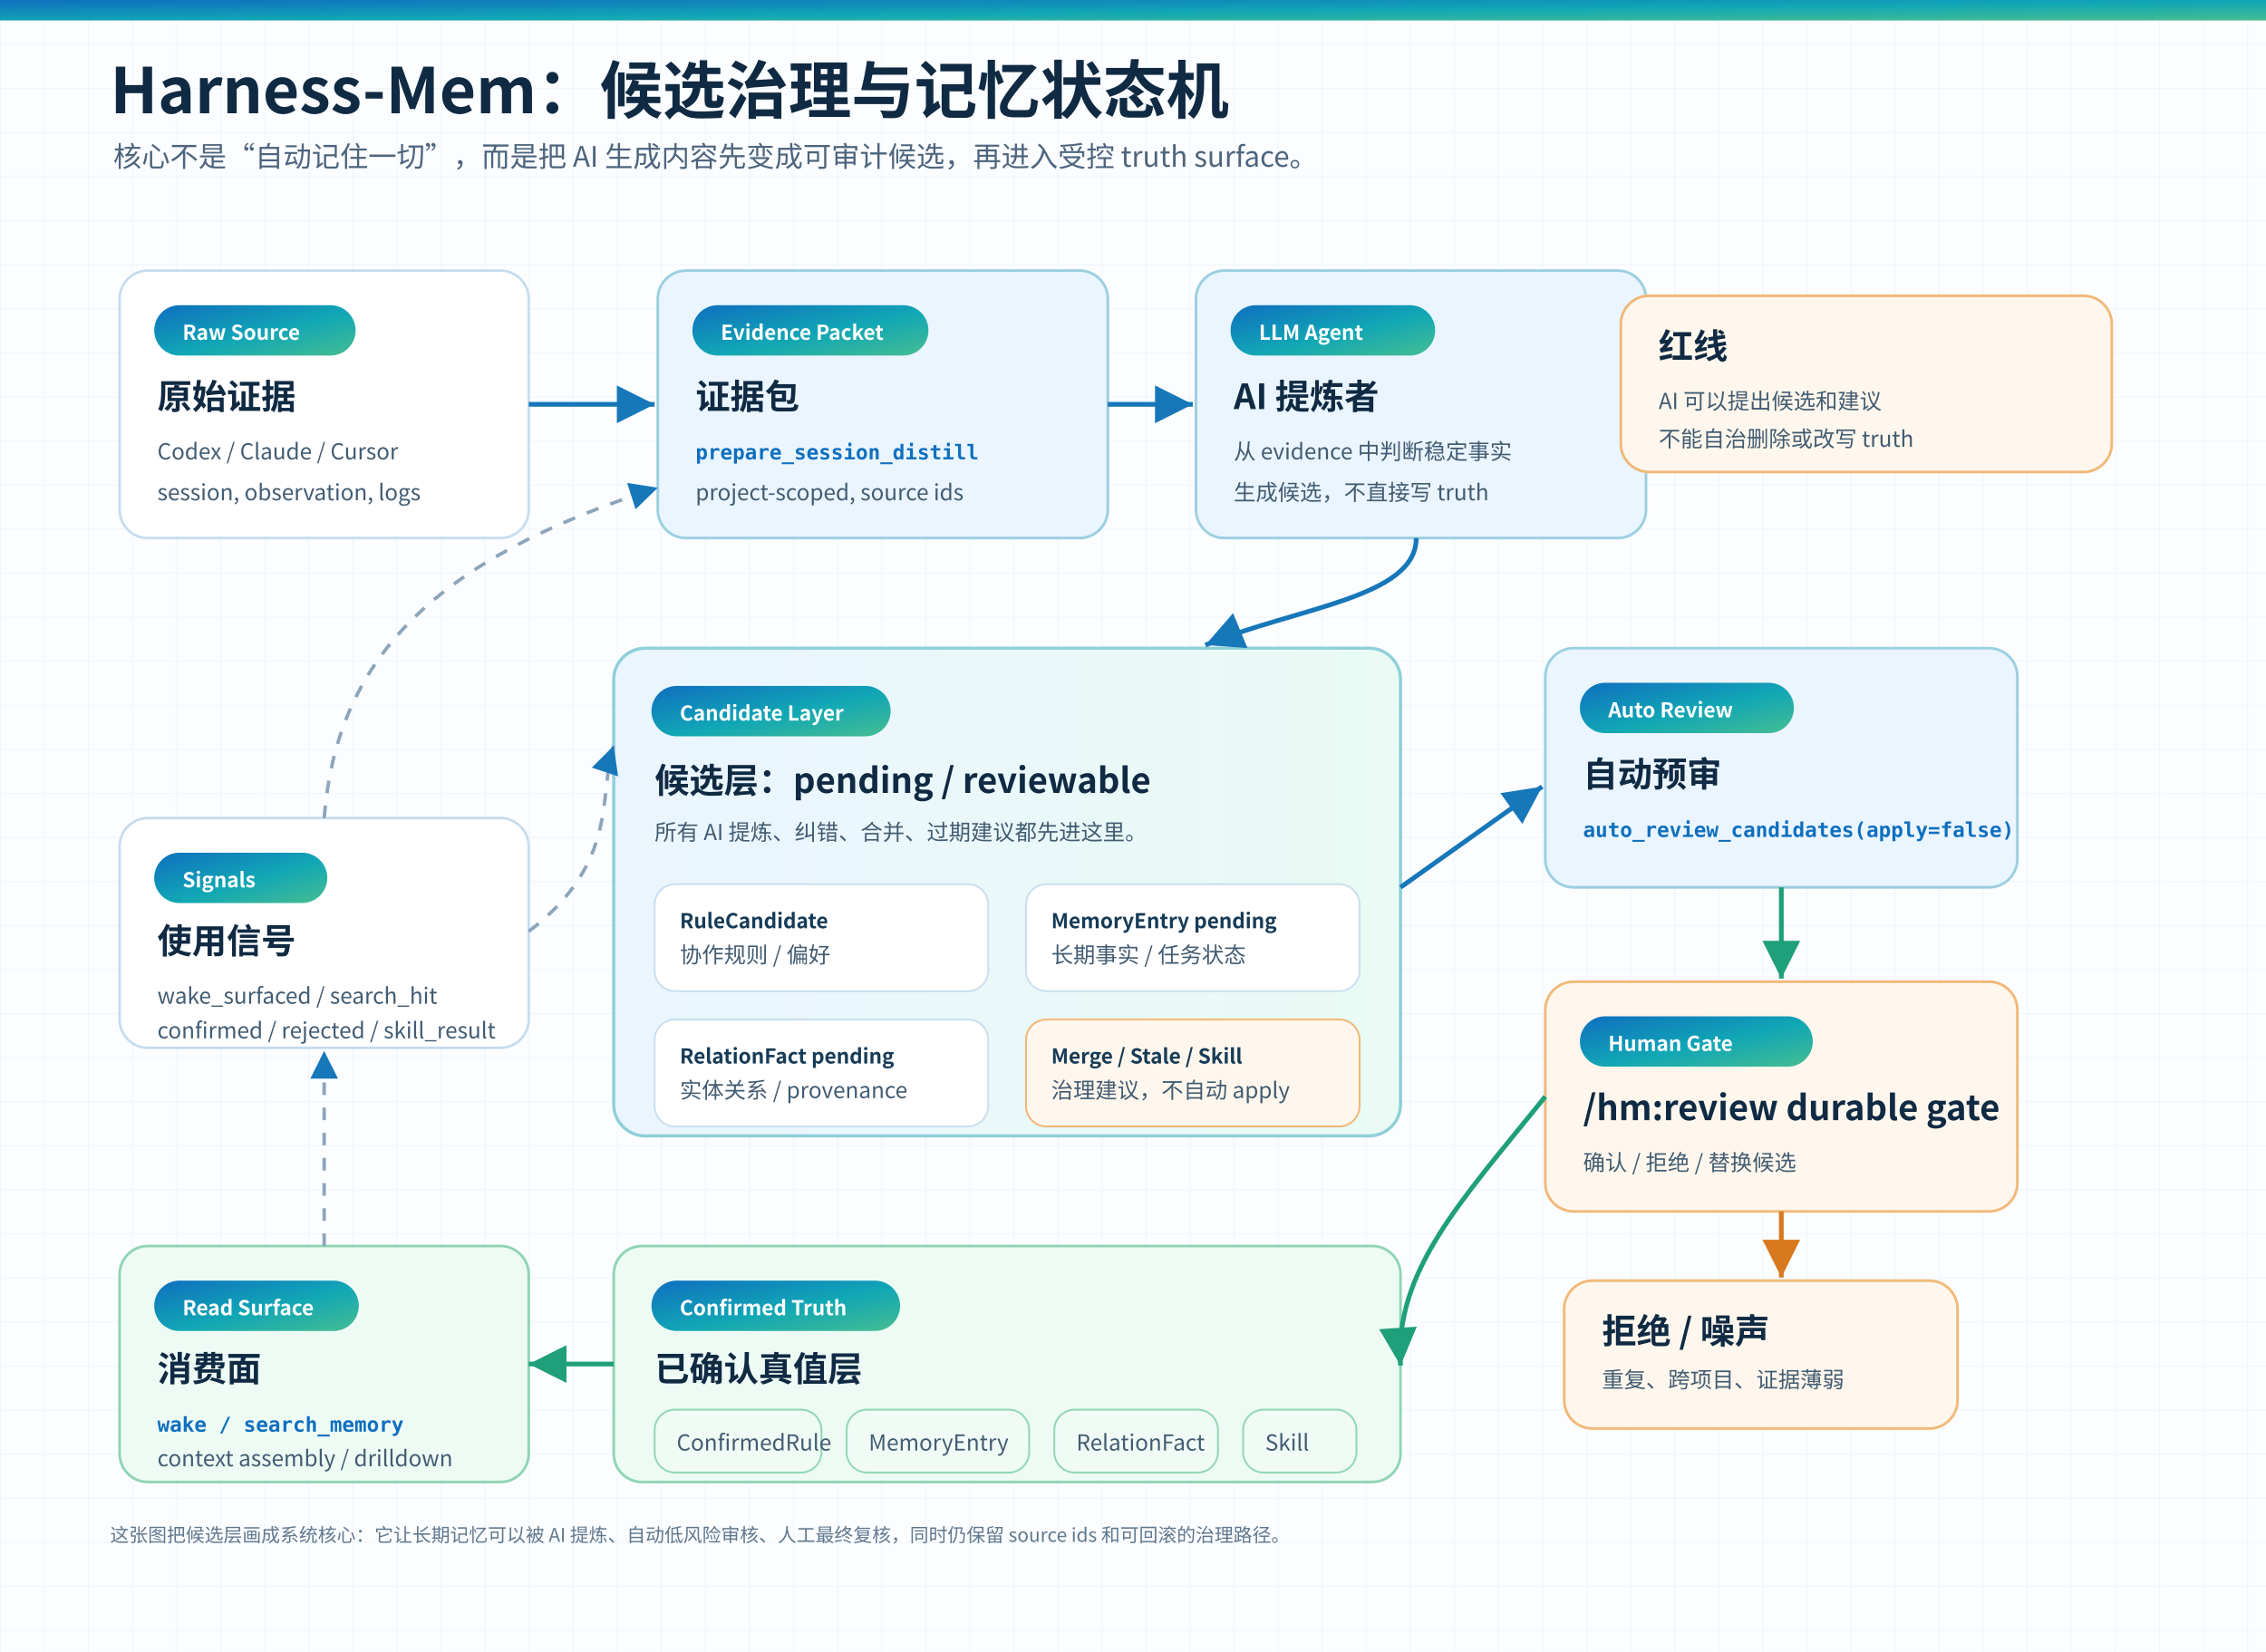
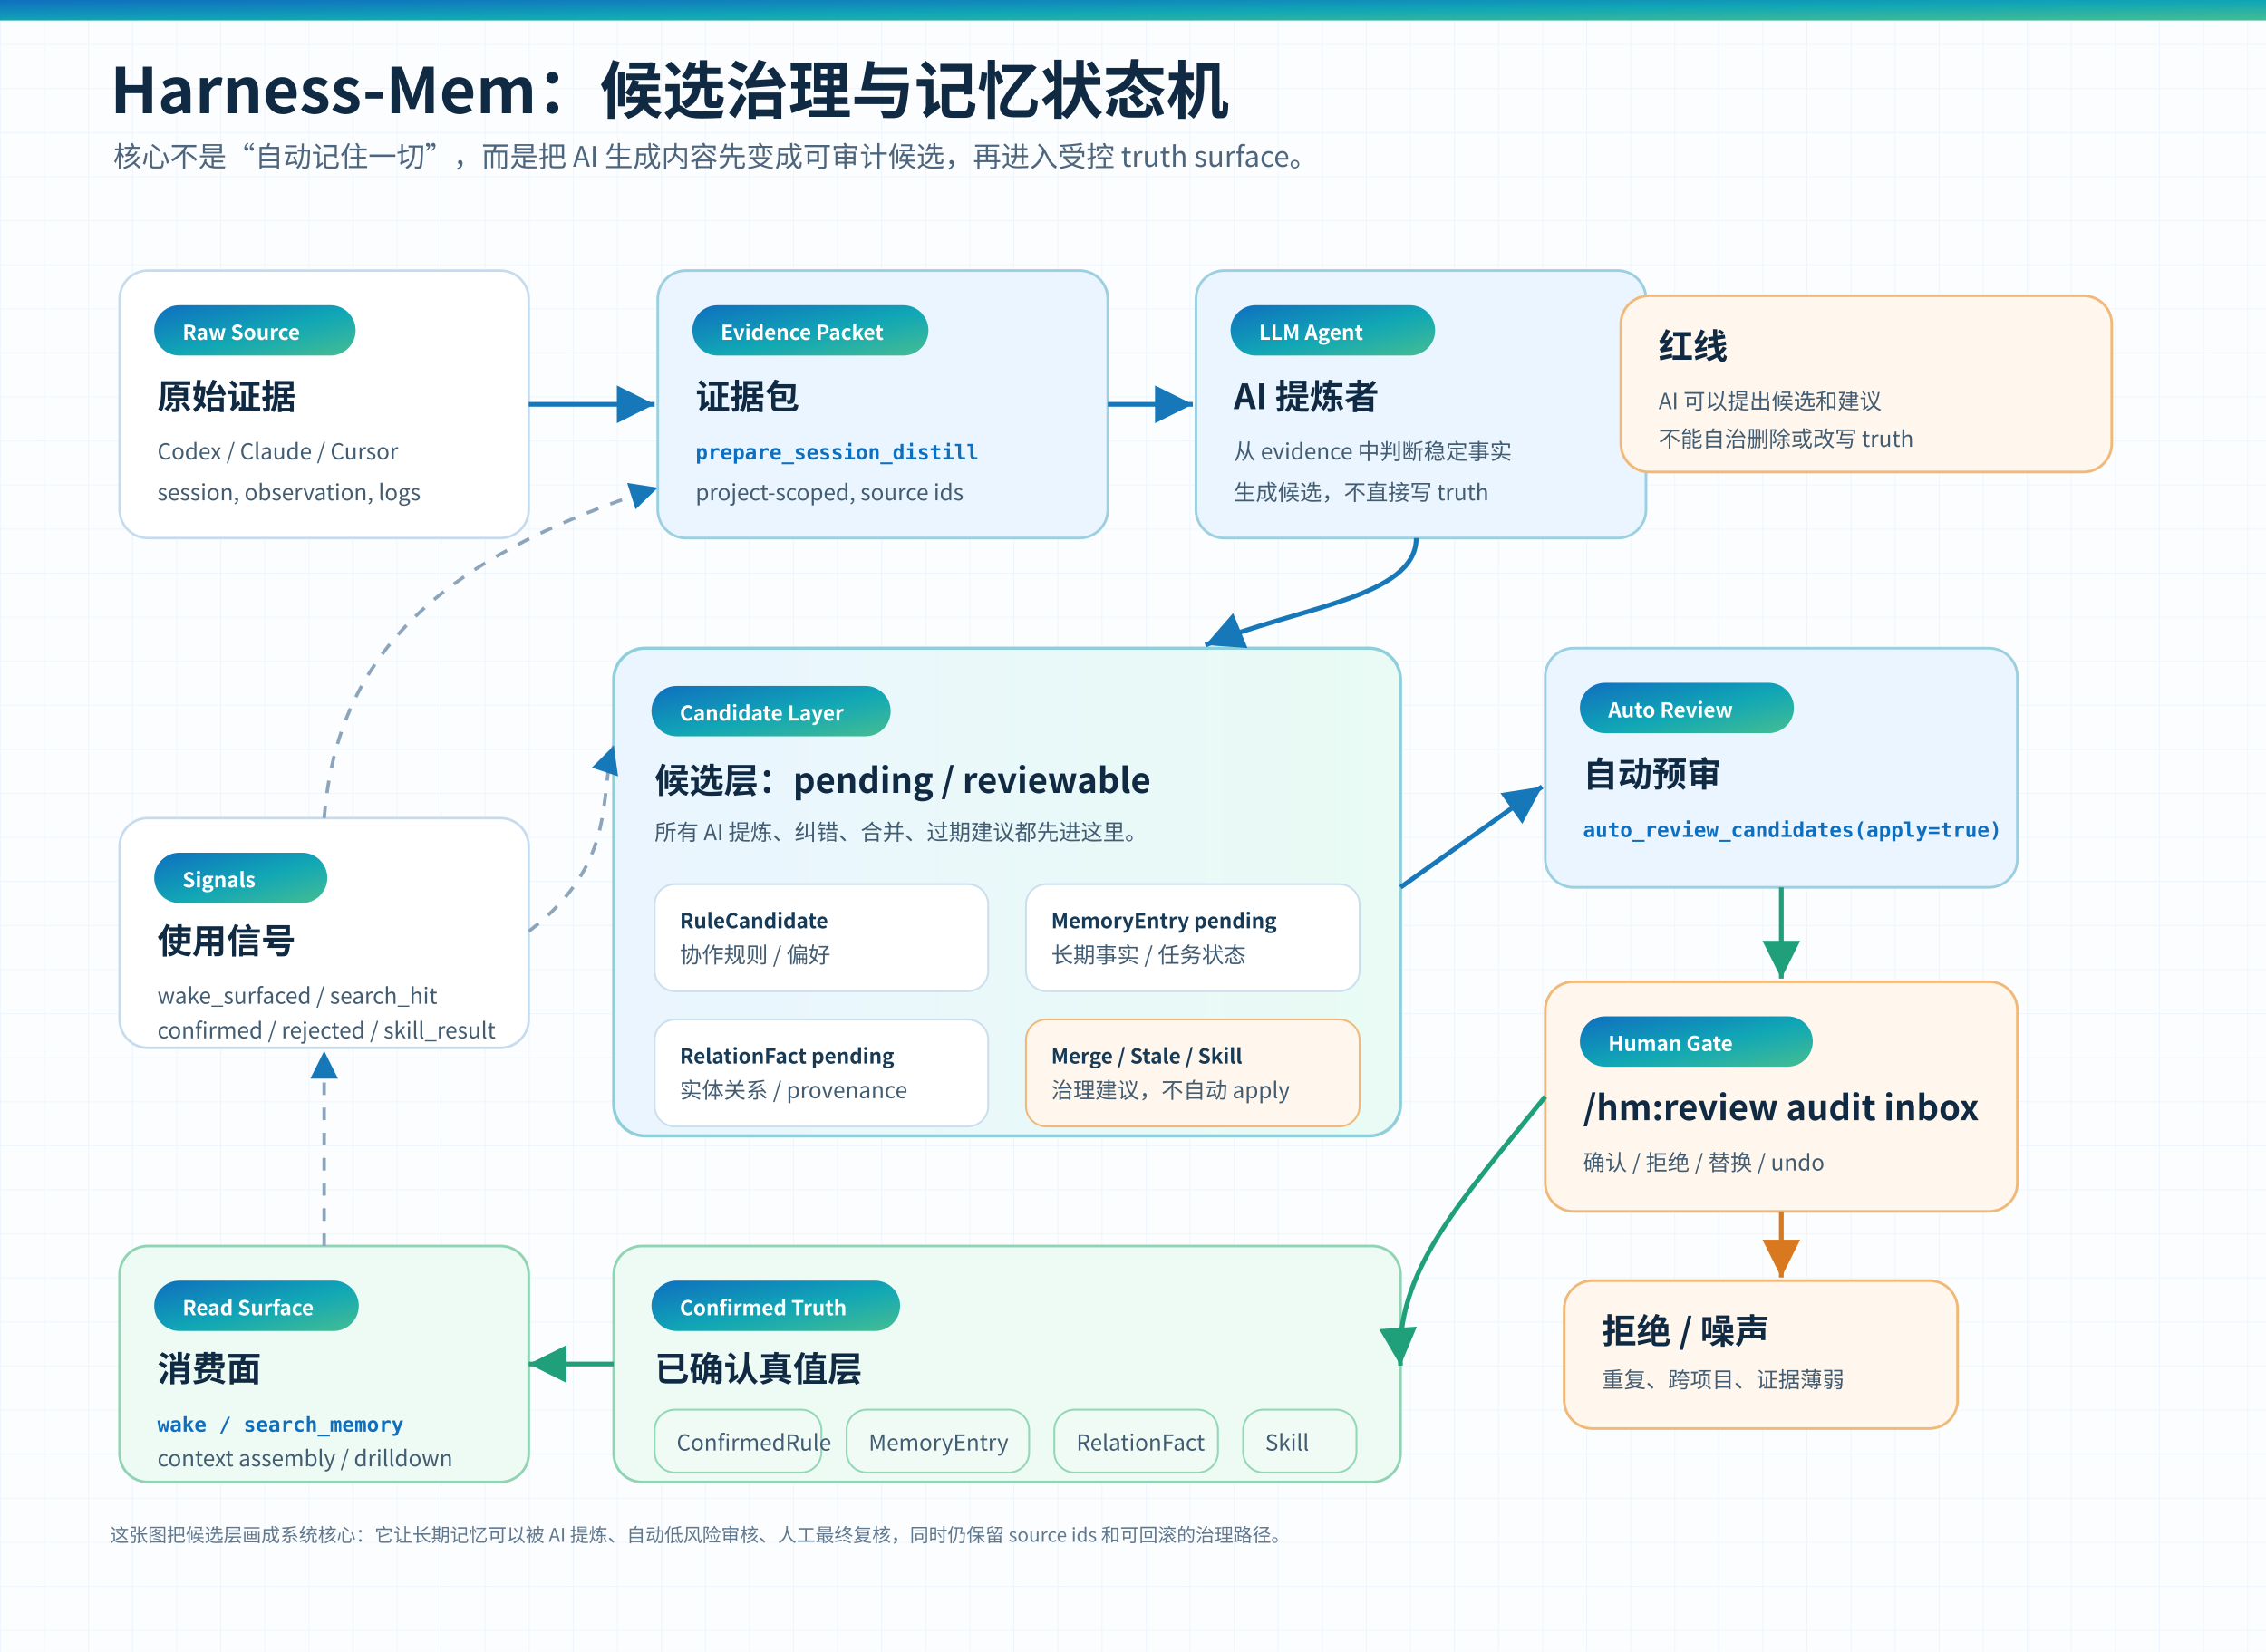
<svg xmlns="http://www.w3.org/2000/svg" width="1440" height="1050" viewBox="0 0 1440 1050" role="img" aria-labelledby="title desc">
  <defs>
    <pattern id="grid" width="28" height="28" patternUnits="userSpaceOnUse">
      <path d="M 28 0 L 0 0 0 28" fill="none" stroke="#e8f2fb" stroke-width="1" />
    </pattern>
    <linearGradient id="header" x1="0" y1="0" x2="1" y2="1">
      <stop offset="0%" stop-color="#0f6fbf" />
      <stop offset="55%" stop-color="#11a7b5" />
      <stop offset="100%" stop-color="#45bd92" />
    </linearGradient>
    <linearGradient id="candidate" x1="0" y1="0" x2="1" y2="0">
      <stop offset="0%" stop-color="#eaf5ff" />
      <stop offset="100%" stop-color="#e9fbf4" />
    </linearGradient>
    <filter id="shadow" x="-10%" y="-18%" width="125%" height="150%">
      <feDropShadow dx="0" dy="9" stdDeviation="12" flood-color="#0b3558" flood-opacity="0.12" />
    </filter>
    <marker id="blueArrow" markerWidth="12" markerHeight="12" refX="10" refY="6" orient="auto" markerUnits="strokeWidth">
      <path d="M2,2 L10,6 L2,10 Z" fill="#1677b9" />
    </marker>
    <marker id="greenArrow" markerWidth="12" markerHeight="12" refX="10" refY="6" orient="auto" markerUnits="strokeWidth">
      <path d="M2,2 L10,6 L2,10 Z" fill="#1f9f7a" />
    </marker>
    <marker id="orangeArrow" markerWidth="12" markerHeight="12" refX="10" refY="6" orient="auto" markerUnits="strokeWidth">
      <path d="M2,2 L10,6 L2,10 Z" fill="#d9791f" />
    </marker>
    <style>
      .bg { fill: #fbfdff; }
      .grid { fill: url(#grid); opacity: .72; }
      .title { font: 700 40px "Microsoft YaHei", "Noto Sans CJK SC", "Segoe UI", Arial, sans-serif; fill: #102a43; }
      .subtitle { font: 400 18px "Microsoft YaHei", "Noto Sans CJK SC", "Segoe UI", Arial, sans-serif; fill: #4d657d; }
      .panel { fill: #ffffff; stroke: #c6dcee; stroke-width: 1.6; rx: 18; }
      .panelBlue { fill: #eaf5ff; stroke: #9ccfe0; stroke-width: 1.7; rx: 18; }
      .panelCand { fill: url(#candidate); stroke: #8fcfda; stroke-width: 2; rx: 20; }
      .panelGreen { fill: #eefbf5; stroke: #90d4b4; stroke-width: 1.7; rx: 18; }
      .panelOrange { fill: #fff7ed; stroke: #f1b979; stroke-width: 1.7; rx: 18; }
      .label { font: 700 22px "Microsoft YaHei", "Noto Sans CJK SC", "Segoe UI", Arial, sans-serif; fill: #102a43; }
      .body { font: 400 14px "Microsoft YaHei", "Noto Sans CJK SC", "Segoe UI", Arial, sans-serif; fill: #425c72; }
      .small { font: 400 12px "Microsoft YaHei", "Noto Sans CJK SC", "Segoe UI", Arial, sans-serif; fill: #60788e; }
      .code { font: 700 13px "Cascadia Mono", Consolas, monospace; fill: #0f6fbf; }
      .chip { fill: url(#header); rx: 16; }
      .chipText { font: 700 13px "Microsoft YaHei", "Noto Sans CJK SC", "Segoe UI", Arial, sans-serif; fill: #fff; }
      .status { font: 700 13px "Microsoft YaHei", "Noto Sans CJK SC", "Segoe UI", Arial, sans-serif; fill: #173b57; }
      .card { fill: #ffffff; stroke: #cbdfee; stroke-width: 1.2; rx: 13; }
      .cardWarn { fill: #fff7ed; stroke: #f1b979; stroke-width: 1.2; rx: 13; }
      .cardDone { fill: #f0fbf6; stroke: #93d8b6; stroke-width: 1.2; rx: 13; }
      .arrow { fill: none; stroke: #1677b9; stroke-width: 3; marker-end: url(#blueArrow); }
      .arrowGreen { fill: none; stroke: #1f9f7a; stroke-width: 3; marker-end: url(#greenArrow); }
      .arrowOrange { fill: none; stroke: #d9791f; stroke-width: 3; marker-end: url(#orangeArrow); }
      .dash { fill: none; stroke: #8ca5bb; stroke-width: 2.2; stroke-dasharray: 8 8; marker-end: url(#blueArrow); }
    </style>
  </defs>
  <rect class="bg" width="1440" height="1050" />
  <rect class="grid" width="1440" height="1050" />
  <rect x="0" y="0" width="1440" height="13" fill="url(#header)" />
  <text class="title" x="70" y="72">Harness-Mem：候选治理与记忆状态机</text>
  <text class="subtitle" x="72" y="106">核心不是“自动记住一切”，而是把 AI 生成内容先变成可审计候选，再进入受控 truth surface。</text>
  <g transform="translate(76 172)">
    <rect class="panel" width="260" height="170" />
    <rect class="chip" x="22" y="22" width="128" height="32" />
    <text class="chipText" x="40" y="44">Raw Source</text>
    <text class="label" x="24" y="88">原始证据</text>
    <text class="body" x="24" y="120">Codex / Claude / Cursor</text>
    <text class="body" x="24" y="146">session, observation, logs</text>
  </g>
  <g transform="translate(418 172)">
    <rect class="panelBlue" width="286" height="170" />
    <rect class="chip" x="22" y="22" width="150" height="32" />
    <text class="chipText" x="40" y="44">Evidence Packet</text>
    <text class="label" x="24" y="88">证据包</text>
    <text class="code" x="24" y="120">prepare_session_distill</text>
    <text class="body" x="24" y="146">project-scoped, source ids</text>
  </g>
  <g transform="translate(760 172)">
    <rect class="panelBlue" width="286" height="170" />
    <rect class="chip" x="22" y="22" width="130" height="32" />
    <text class="chipText" x="40" y="44">LLM Agent</text>
    <text class="label" x="24" y="88">AI 提炼者</text>
    <text class="body" x="24" y="120">从 evidence 中判断稳定事实</text>
    <text class="body" x="24" y="146">生成候选，不直接写 truth</text>
  </g>
  <g transform="translate(390 412)">
    <rect class="panelCand" width="500" height="310" />
    <rect class="chip" x="24" y="24" width="152" height="32" />
    <text class="chipText" x="42" y="46">Candidate Layer</text>
    <text class="label" x="26" y="92">候选层：pending / reviewable</text>
    <text class="body" x="26" y="122">所有 AI 提炼、纠错、合并、过期建议都先进这里。</text>
    <g transform="translate(26 150)">
      <rect class="card" width="212" height="68" />
      <text class="status" x="16" y="28">RuleCandidate</text>
      <text class="body" x="16" y="50">协作规则 / 偏好</text>
    </g>
    <g transform="translate(262 150)">
      <rect class="card" width="212" height="68" />
      <text class="status" x="16" y="28">MemoryEntry pending</text>
      <text class="body" x="16" y="50">长期事实 / 任务状态</text>
    </g>
    <g transform="translate(26 236)">
      <rect class="card" width="212" height="68" />
      <text class="status" x="16" y="28">RelationFact pending</text>
      <text class="body" x="16" y="50">实体关系 / provenance</text>
    </g>
    <g transform="translate(262 236)">
      <rect class="cardWarn" width="212" height="68" />
      <text class="status" x="16" y="28">Merge / Stale / Skill</text>
      <text class="body" x="16" y="50">治理建议，不自动 apply</text>
    </g>
  </g>
  <g transform="translate(982 412)">
    <rect class="panelBlue" width="300" height="152" />
    <rect class="chip" x="22" y="22" width="136" height="32" />
    <text class="chipText" x="40" y="44">Auto Review</text>
    <text class="label" x="24" y="88">自动预审</text>
-     <text class="code" x="24" y="120">auto_review_candidates(apply=false)</text>
+     <text class="code" x="24" y="120">auto_review_candidates(apply=true)</text>
  </g>
  <g transform="translate(982 624)">
    <rect class="panelOrange" width="300" height="146" />
    <rect class="chip" x="22" y="22" width="148" height="32" />
    <text class="chipText" x="40" y="44">Human Gate</text>
-     <text class="label" x="24" y="88">/hm:review durable gate</text>
-     <text class="body" x="24" y="120">确认 / 拒绝 / 替换候选</text>
+     <text class="label" x="24" y="88">/hm:review audit inbox</text>
+     <text class="body" x="24" y="120">确认 / 拒绝 / 替换 / undo</text>
  </g>
  <g transform="translate(994 814)">
    <rect class="panelOrange" width="250" height="94" />
    <text class="label" x="24" y="40">拒绝 / 噪声</text>
    <text class="body" x="24" y="68">重复、跨项目、证据薄弱</text>
  </g>
  <g transform="translate(390 792)">
    <rect class="panelGreen" width="500" height="150" />
    <rect class="chip" x="24" y="22" width="158" height="32" />
    <text class="chipText" x="42" y="44">Confirmed Truth</text>
    <text class="label" x="26" y="86">已确认真值层</text>
    <g transform="translate(26 104)">
      <rect class="cardDone" width="106" height="40" />
      <text class="body" x="14" y="26">ConfirmedRule</text>
    </g>
    <g transform="translate(148 104)">
      <rect class="cardDone" width="116" height="40" />
      <text class="body" x="14" y="26">MemoryEntry</text>
    </g>
    <g transform="translate(280 104)">
      <rect class="cardDone" width="104" height="40" />
      <text class="body" x="14" y="26">RelationFact</text>
    </g>
    <g transform="translate(400 104)">
      <rect class="cardDone" width="72" height="40" />
      <text class="body" x="14" y="26">Skill</text>
    </g>
  </g>
  <g transform="translate(76 792)">
    <rect class="panelGreen" width="260" height="150" />
    <rect class="chip" x="22" y="22" width="130" height="32" />
    <text class="chipText" x="40" y="44">Read Surface</text>
    <text class="label" x="24" y="86">消费面</text>
    <text class="code" x="24" y="118">wake / search_memory</text>
    <text class="body" x="24" y="140">context assembly / drilldown</text>
  </g>
  <g transform="translate(76 520)">
    <rect class="panel" width="260" height="146" />
    <rect class="chip" x="22" y="22" width="110" height="32" />
    <text class="chipText" x="40" y="44">Signals</text>
    <text class="label" x="24" y="86">使用信号</text>
    <text class="body" x="24" y="118">wake_surfaced / search_hit</text>
    <text class="body" x="24" y="140">confirmed / rejected / skill_result</text>
  </g>
  <path class="arrow" d="M 336 257 L 416 257" />
  <path class="arrow" d="M 704 257 L 758 257" />
  <path class="arrow" d="M 900 342 C 900 380 824 386 766 410" />
  <path class="arrow" d="M 890 564 L 980 500" />
  <path class="arrowGreen" d="M 1132 564 L 1132 622" />
  <path class="arrowGreen" d="M 982 697 C 928 764 886 808 890 868" />
  <path class="arrowOrange" d="M 1132 770 L 1132 812" />
  <path class="arrowGreen" d="M 390 867 L 336 867" />
  <path class="dash" d="M 206 792 L 206 668" />
  <path class="dash" d="M 336 592 C 394 548 380 504 390 474" />
  <path class="dash" d="M 206 520 C 214 420 274 356 418 310" />
  <g transform="translate(1030 188)">
    <rect class="panelOrange" width="312" height="112" />
    <text class="label" x="24" y="40">红线</text>
    <text class="body" x="24" y="72">AI 可以提出候选和建议</text>
    <text class="body" x="24" y="96">不能自治删除或改写 truth</text>
  </g>
  <g transform="translate(70 980)">
    <text class="small" x="0" y="0">这张图把候选层画成系统核心：它让长期记忆可以被 AI 提炼、自动低风险审核、人工最终复核，同时仍保留 source ids 和可回滚的治理路径。</text>
  </g>
</svg>
